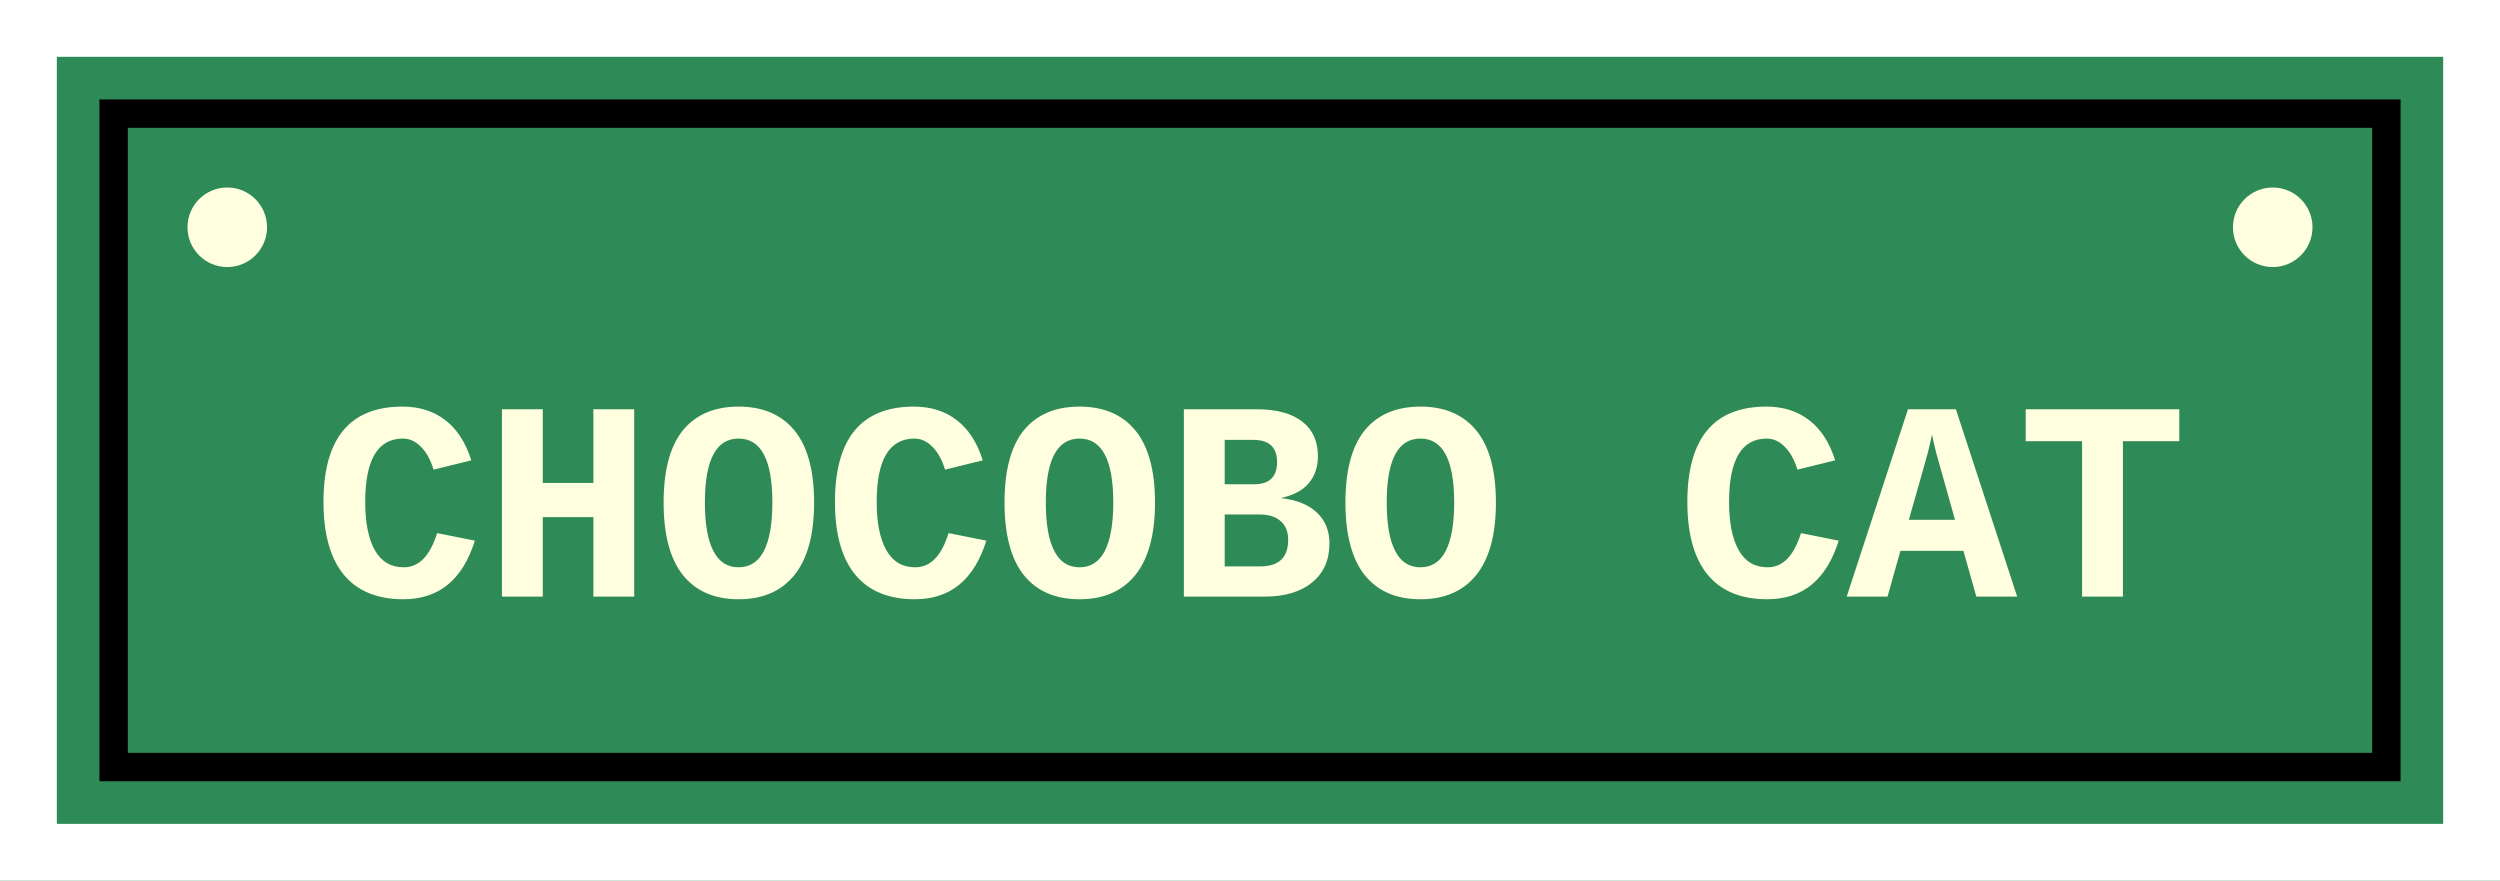
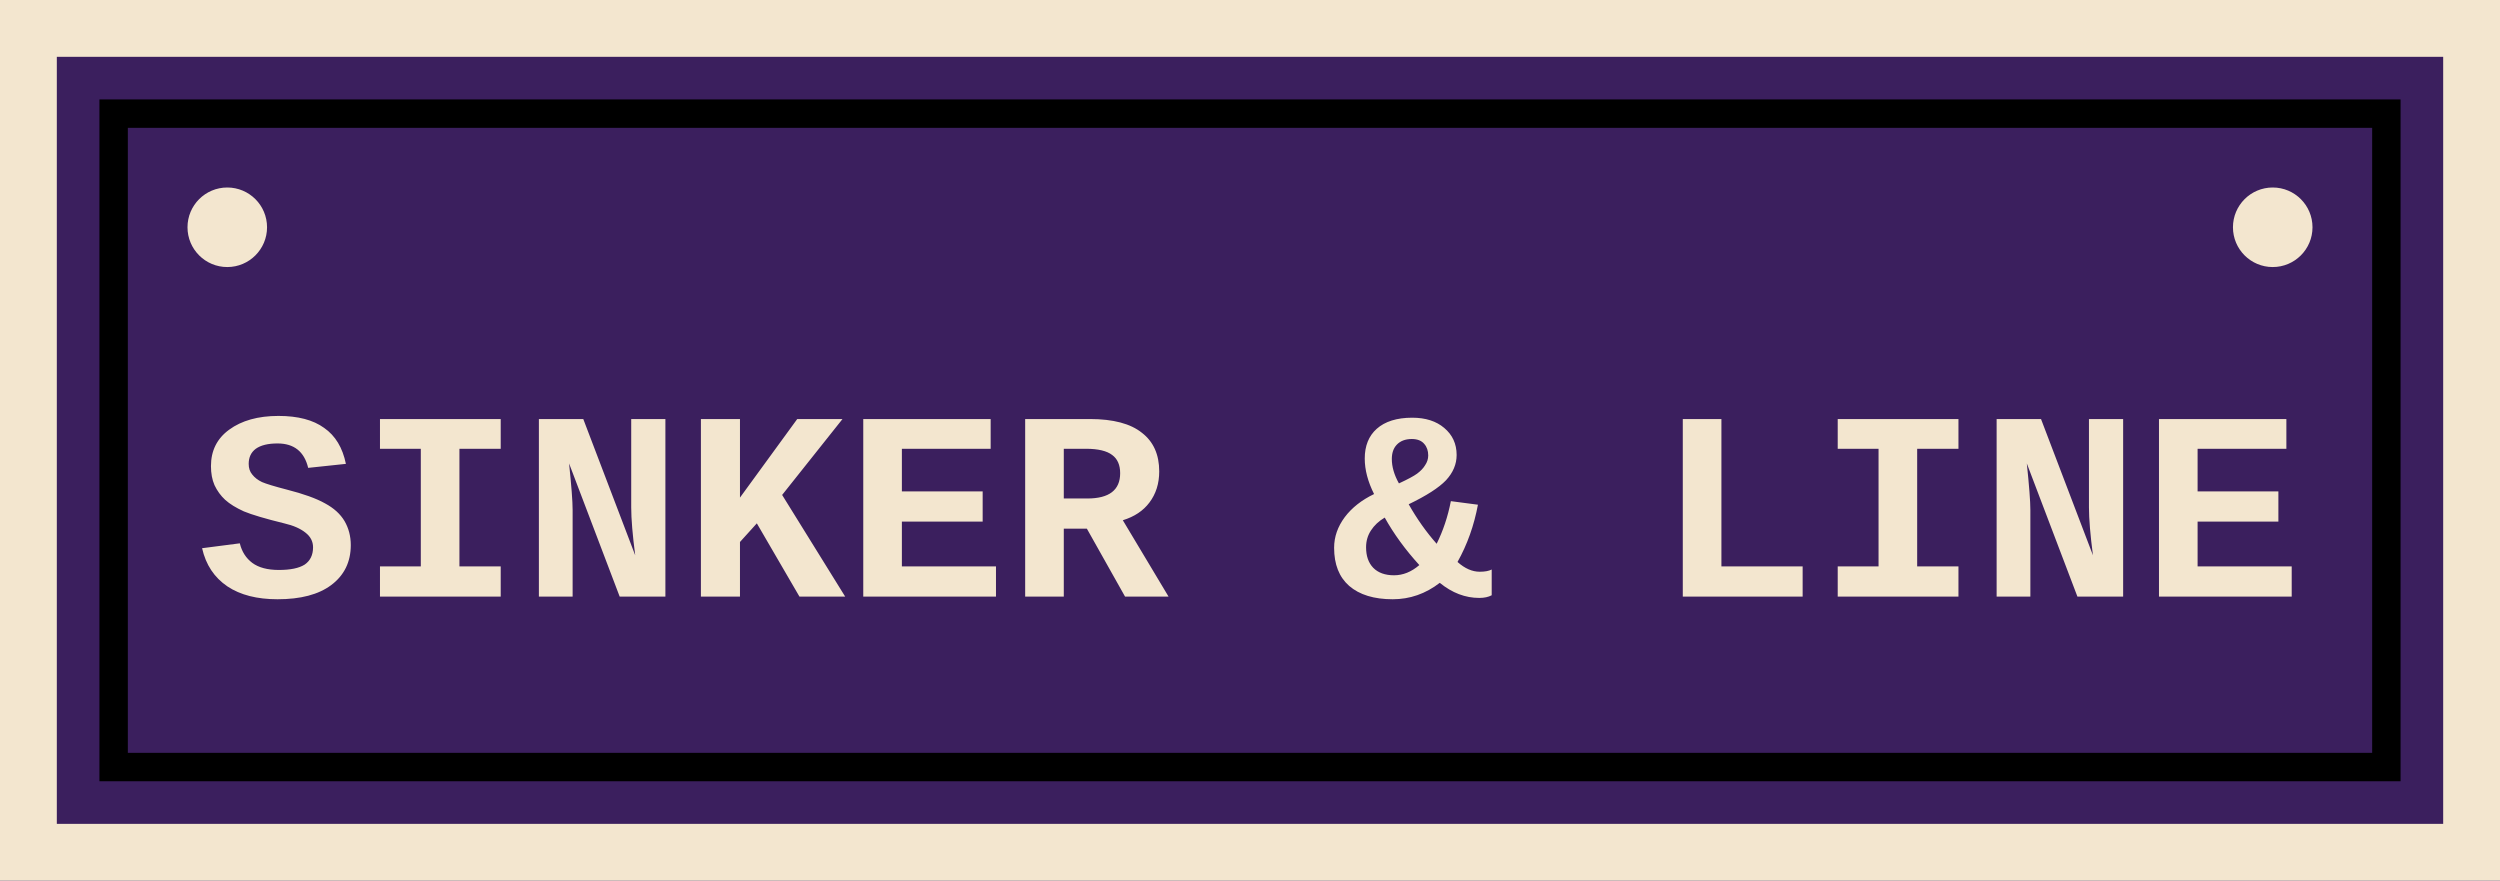
<svg xmlns="http://www.w3.org/2000/svg" width="88" height="31" viewBox="0 0 88 31">
-   <rect width="88" height="31" fill="#2e8b57" />
-   <rect x="1" y="1" width="86" height="29" fill="none" stroke="#ffffff" stroke-width="2" />
+   <rect width="88" height="31" fill="#3b1f5e" />
+   <rect x="1" y="1" width="86" height="29" fill="none" stroke="#f3e6cf" stroke-width="2" />
  <rect x="4" y="4" width="80" height="23" fill="none" stroke="#000000" stroke-width="1" />
-   <circle cx="8" cy="8" r="1.4" fill="#ffffe0" />
-   <circle cx="80" cy="8" r="1.4" fill="#ffffe0" />
-   <text x="44" y="21" text-anchor="middle" font-family="'Courier New', monospace" font-size="10" font-weight="bold" fill="#ffffe0">CHOCOBO CAT</text>
+   <circle cx="8" cy="8" r="1.4" fill="#f3e6cf" />
+   <circle cx="80" cy="8" r="1.4" fill="#f3e6cf" />
+   <text x="44" y="21" text-anchor="middle" font-family="'Courier New', monospace" font-size="9.5" font-weight="bold" fill="#f3e6cf">SINKER &amp; LINE</text>
</svg>
